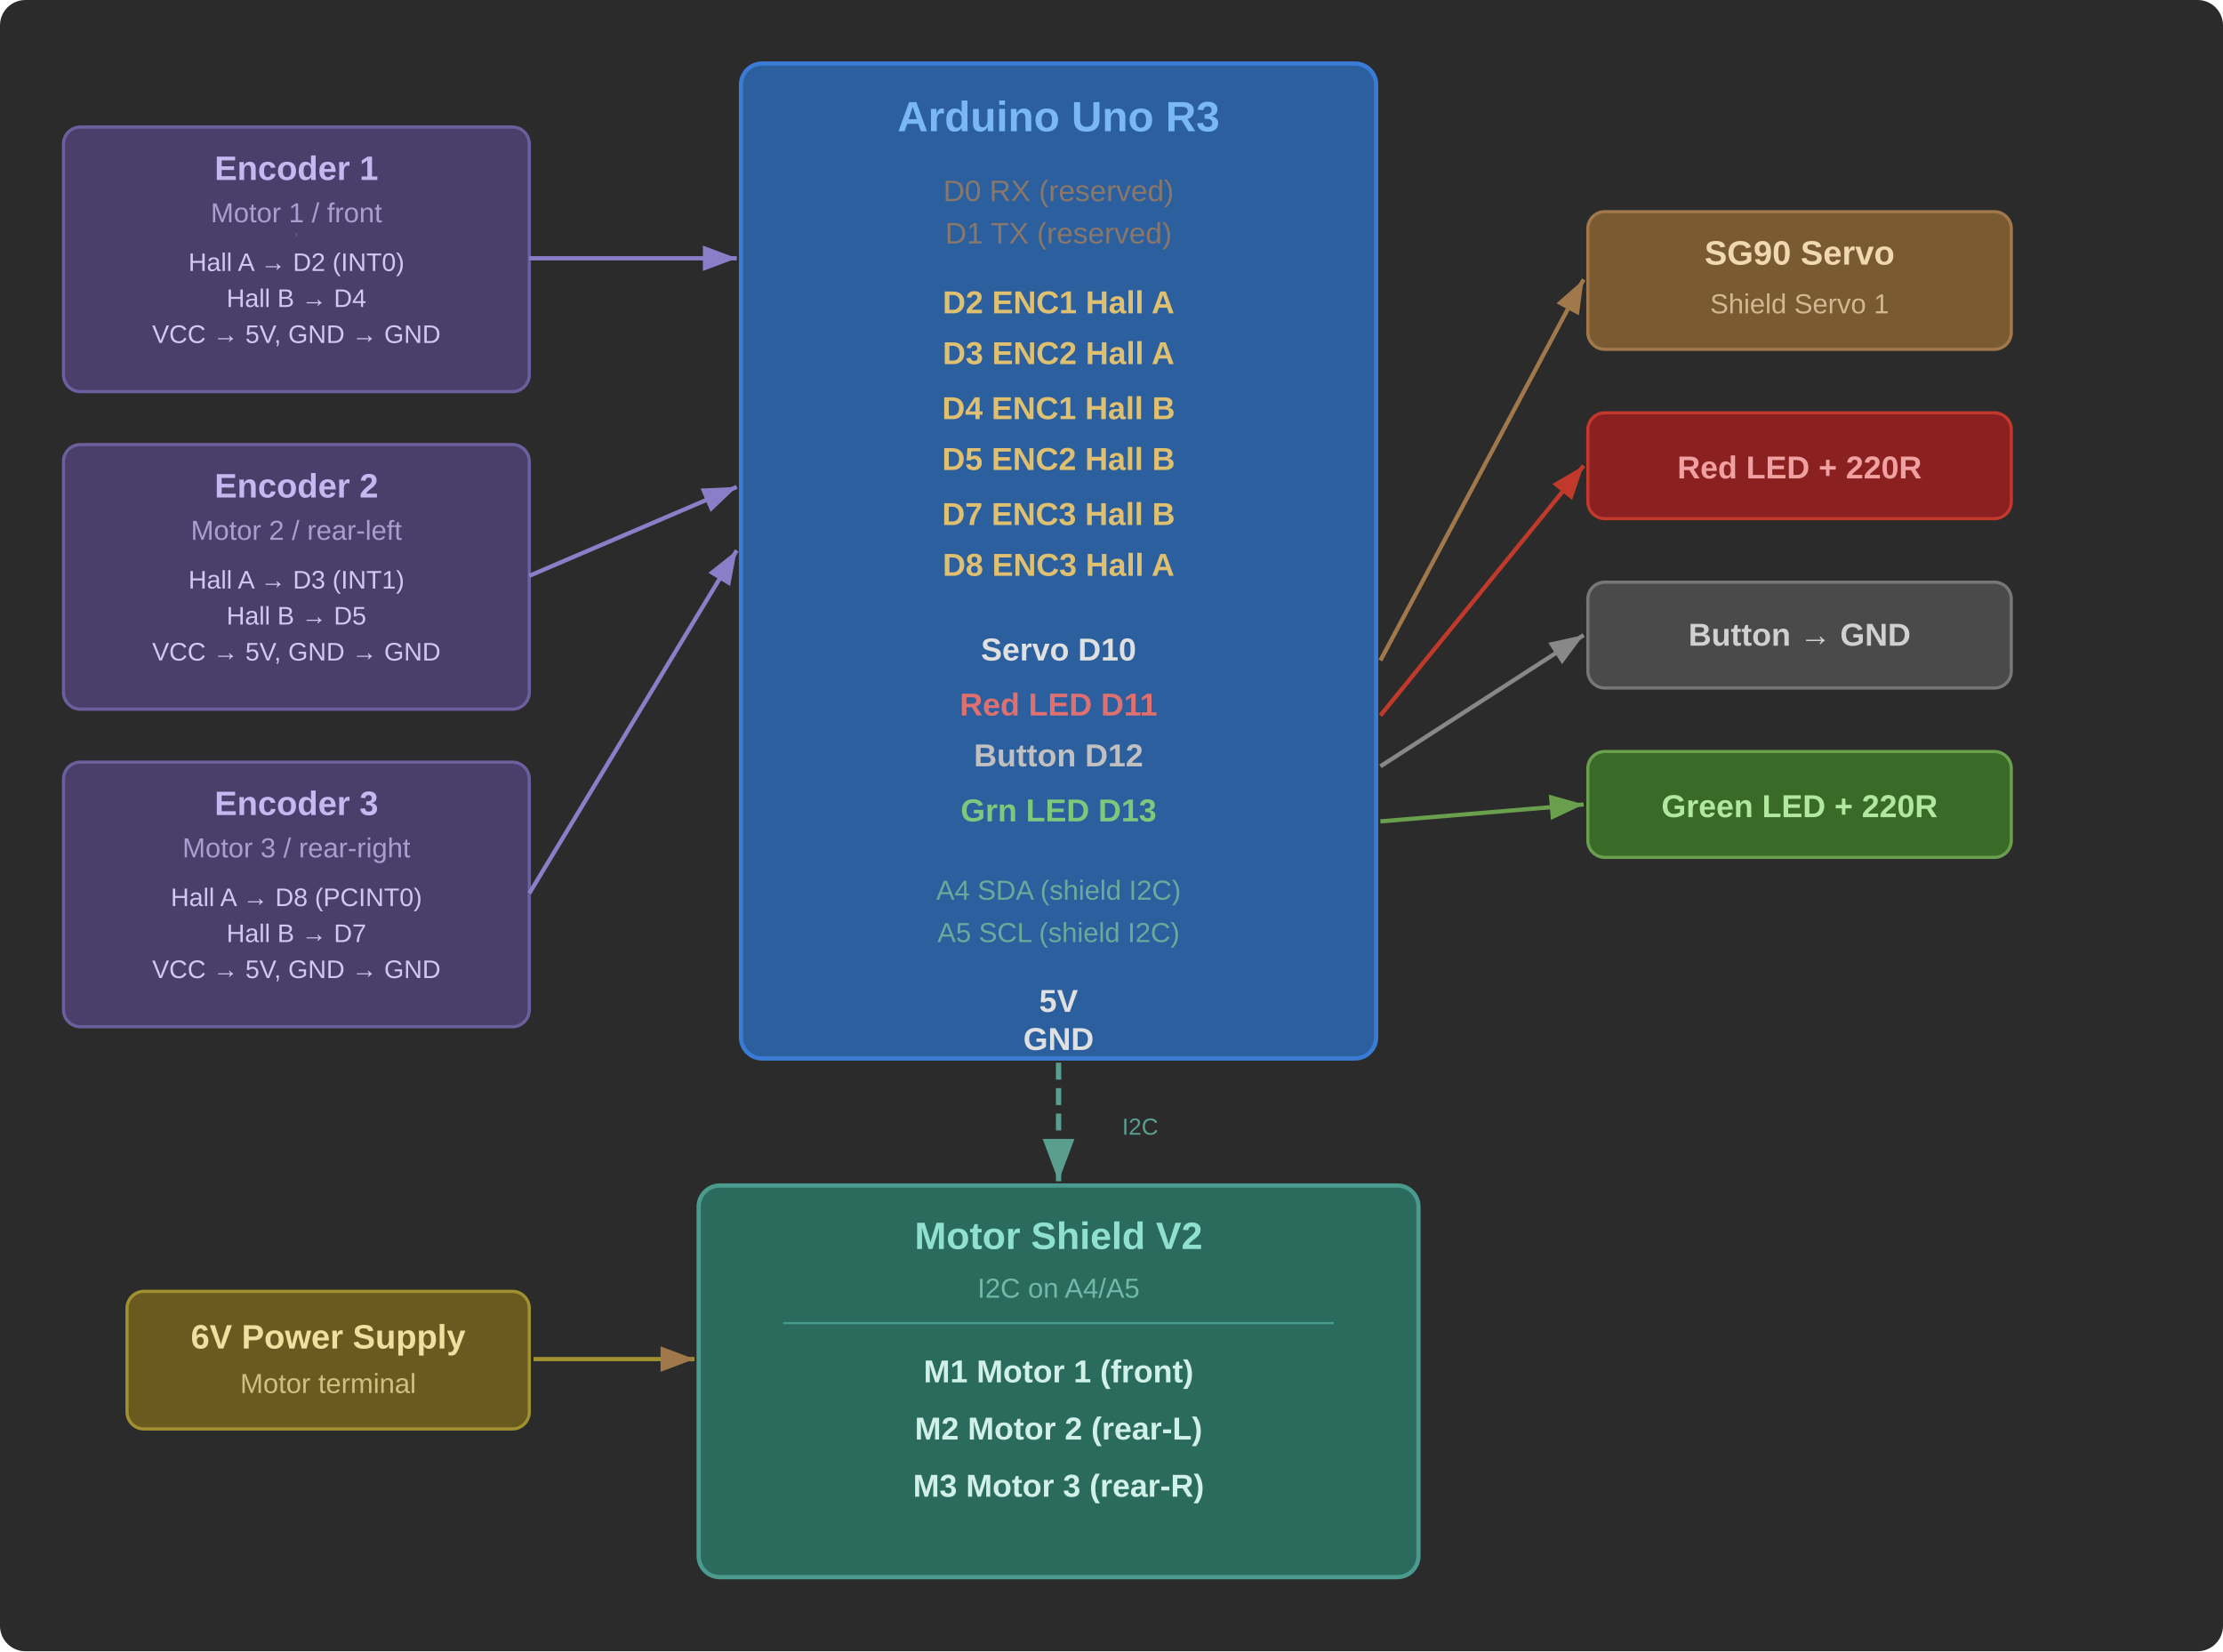
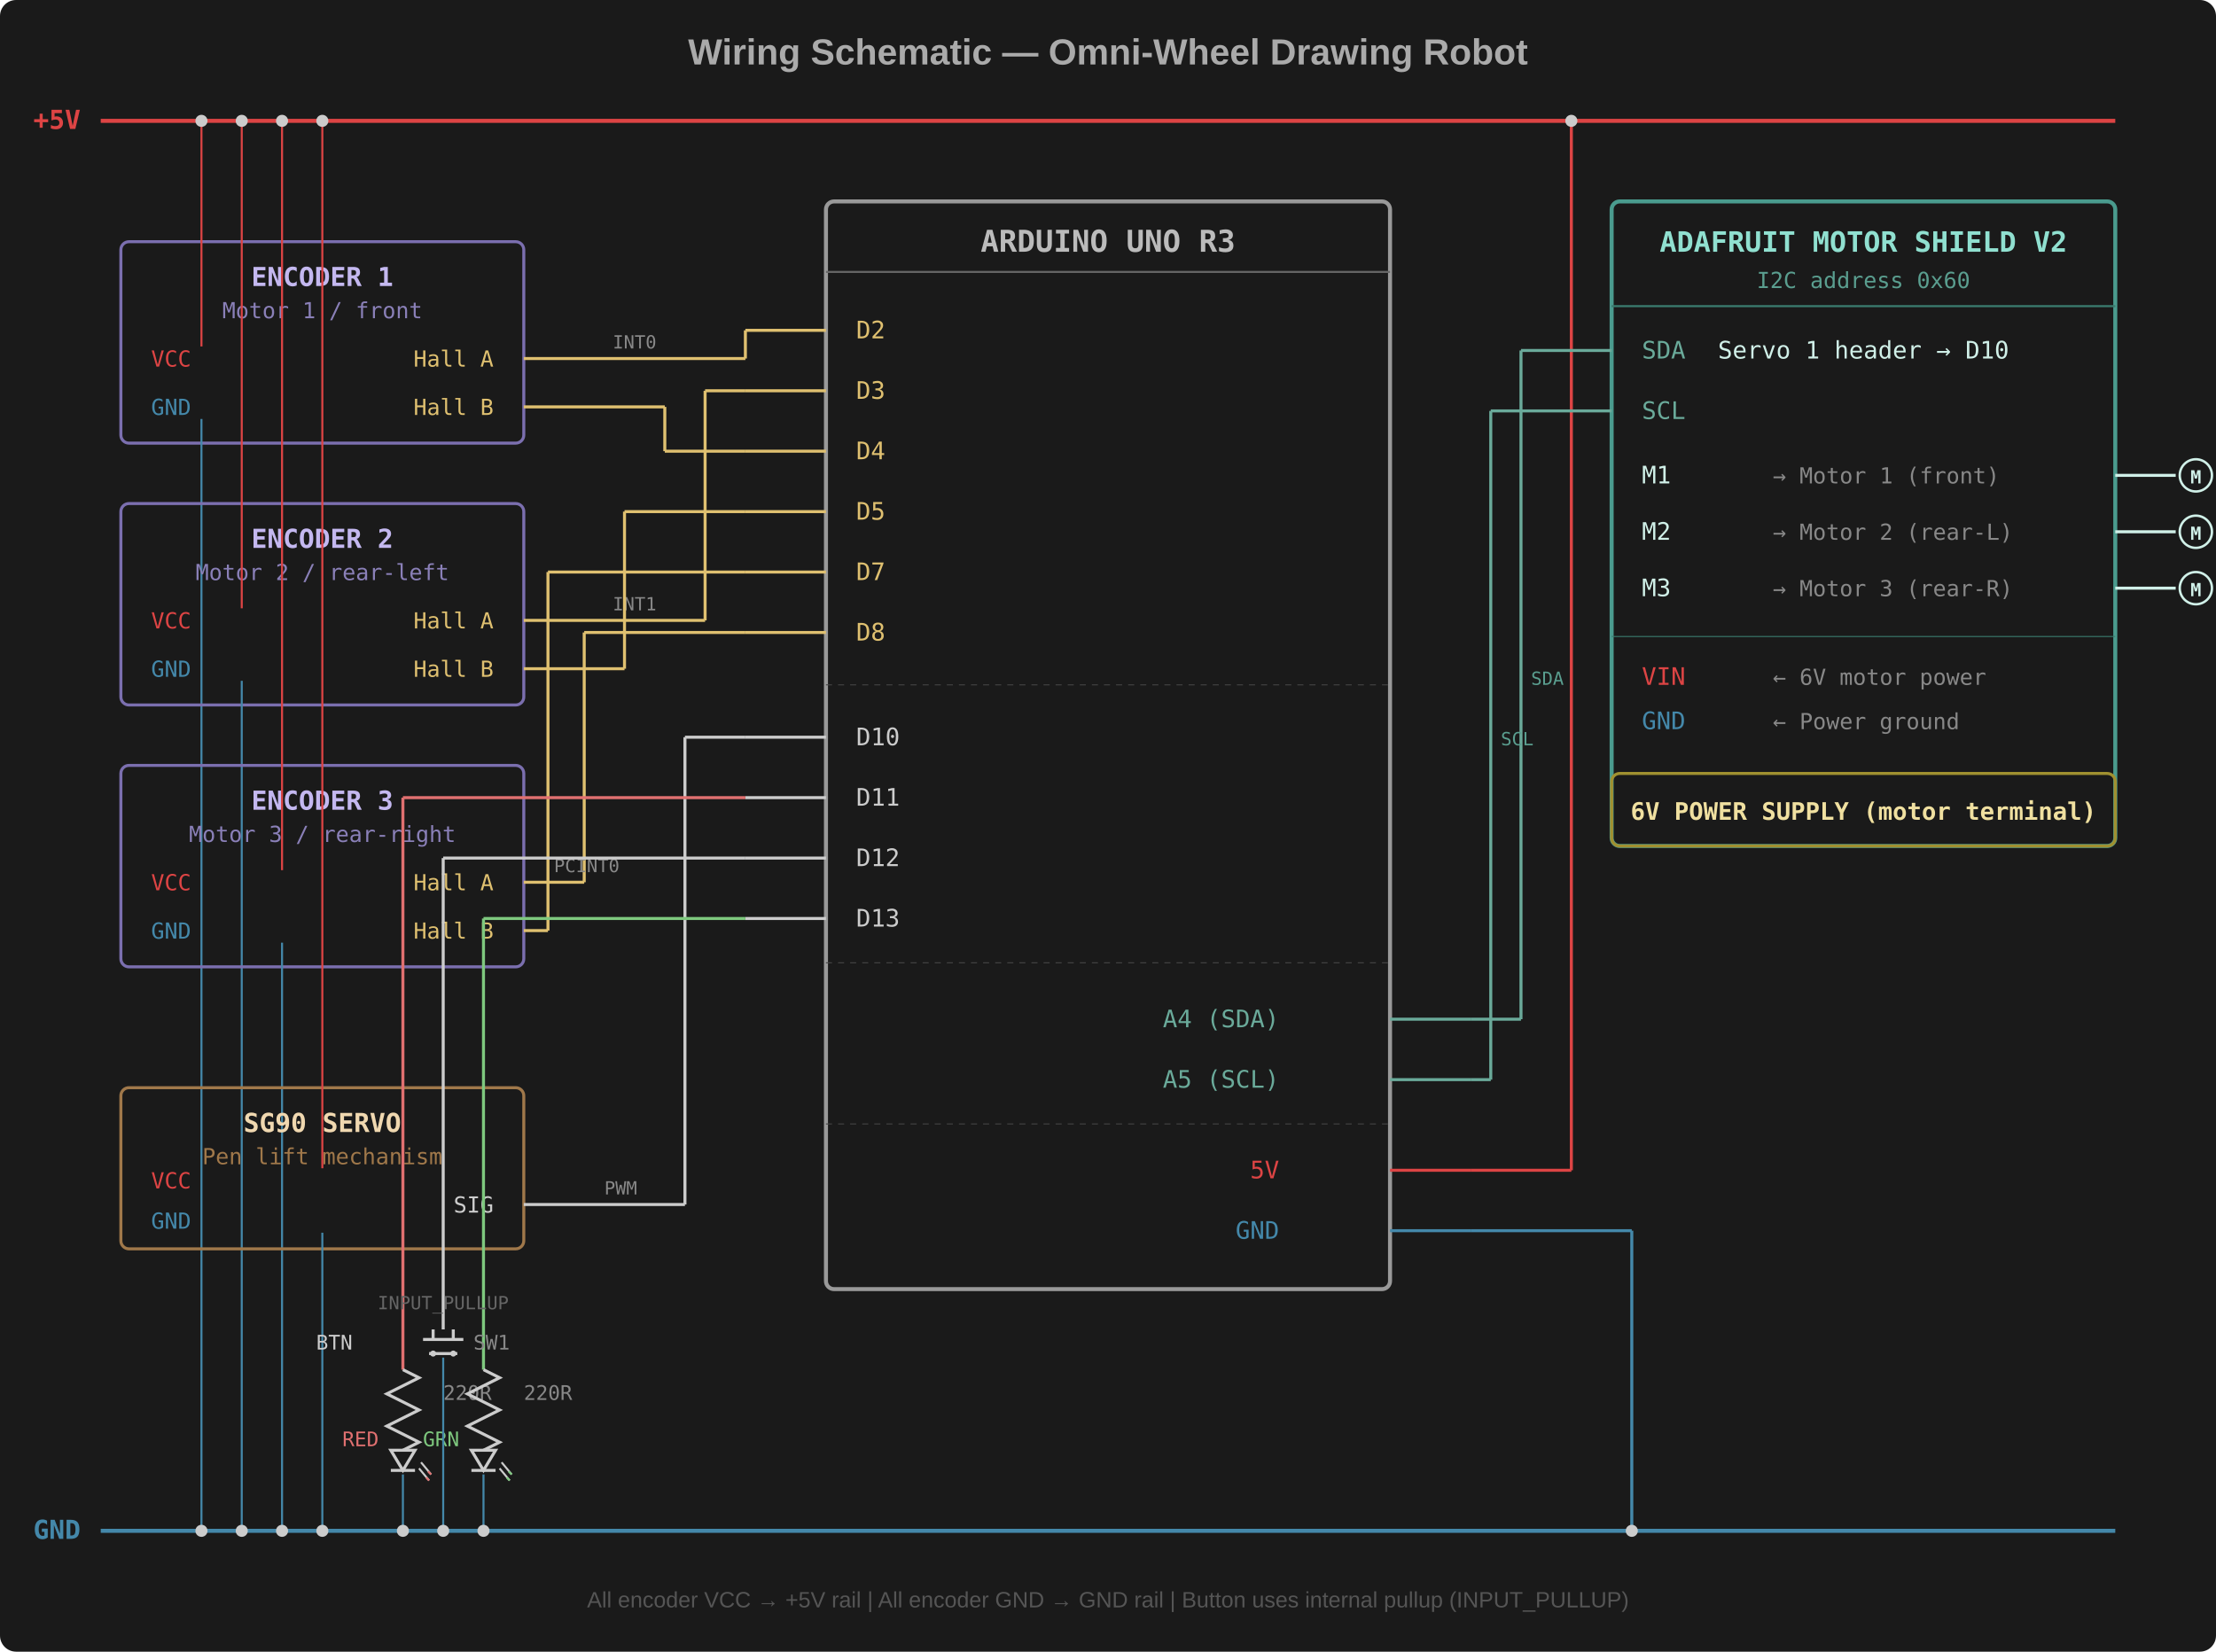
- <svg xmlns="http://www.w3.org/2000/svg" viewBox="0 0 1050 780" font-family="Segoe UI, Arial, sans-serif">
+ <svg xmlns="http://www.w3.org/2000/svg" viewBox="0 0 1100 820" font-family="Consolas, monospace">
  <defs>
-     <marker id="arrow" markerWidth="8" markerHeight="6" refX="8" refY="3" orient="auto">
-       <path d="M0,0 L8,3 L0,6" fill="#999" />
-     </marker>
-     <marker id="arrow-purple" markerWidth="8" markerHeight="6" refX="8" refY="3" orient="auto">
-       <path d="M0,0 L8,3 L0,6" fill="#8b7ec8" />
-     </marker>
-     <marker id="arrow-red" markerWidth="8" markerHeight="6" refX="8" refY="3" orient="auto">
-       <path d="M0,0 L8,3 L0,6" fill="#c0392b" />
-     </marker>
-     <marker id="arrow-green" markerWidth="8" markerHeight="6" refX="8" refY="3" orient="auto">
-       <path d="M0,0 L8,3 L0,6" fill="#6a9f4d" />
-     </marker>
-     <marker id="arrow-brown" markerWidth="8" markerHeight="6" refX="8" refY="3" orient="auto">
-       <path d="M0,0 L8,3 L0,6" fill="#a0784a" />
-     </marker>
-     <marker id="arrow-teal" markerWidth="8" markerHeight="6" refX="8" refY="3" orient="auto">
-       <path d="M0,0 L8,3 L0,6" fill="#5a9e8f" />
-     </marker>
-     <marker id="arrow-gray" markerWidth="8" markerHeight="6" refX="8" refY="3" orient="auto">
-       <path d="M0,0 L8,3 L0,6" fill="#888" />
-     </marker>
+     <g id="gnd">
+       <line x1="0" y1="0" x2="0" y2="8" stroke="#ccc" stroke-width="1.5" />
+       <line x1="-8" y1="8" x2="8" y2="8" stroke="#ccc" stroke-width="1.5" />
+       <line x1="-5" y1="12" x2="5" y2="12" stroke="#ccc" stroke-width="1.5" />
+       <line x1="-2" y1="16" x2="2" y2="16" stroke="#ccc" stroke-width="1.5" />
+     </g>
+     <circle id="junc" r="3" fill="#ccc" />
+     <g id="resistor">
+       <polyline points="0,0 4,-8 12,8 20,-8 28,8 36,-8 40,0" fill="none" stroke="#ccc" stroke-width="1.5" />
+     </g>
+     <g id="led">
+       <polygon points="0,-6 0,6 10,0" fill="none" stroke="#ccc" stroke-width="1.5" />
+       <line x1="10" y1="-6" x2="10" y2="6" stroke="#ccc" stroke-width="1.5" />
+       <line x1="6" y1="-9" x2="12" y2="-14" stroke="#ccc" stroke-width="1" />
+       <line x1="9" y1="-8" x2="15" y2="-13" stroke="#ccc" stroke-width="1" />
+       <polygon points="11,-13 12,-14 10.5,-12.5" fill="#ccc" />
+       <polygon points="14,-12 15,-13 13.5,-11.5" fill="#ccc" />
+     </g>
  </defs>
-   <rect width="1050" height="780" rx="12" fill="#2b2b2b" />
-   <rect x="350" y="30" width="300" height="470" rx="10" fill="#2c5f9e" />
-   <rect x="350" y="30" width="300" height="470" rx="10" fill="none" stroke="#3a7bd5" stroke-width="2" />
-   <text x="500" y="62" text-anchor="middle" fill="#7ab8f5" font-size="20" font-weight="bold">Arduino Uno R3</text>
-   <text x="500" y="95" text-anchor="middle" fill="#88776a" font-size="14">D0 RX (reserved)</text>
-   <text x="500" y="115" text-anchor="middle" fill="#88776a" font-size="14">D1 TX (reserved)</text>
-   <text x="500" y="148" text-anchor="middle" fill="#dfc070" font-size="15" font-weight="bold">D2 ENC1 Hall A</text>
-   <text x="500" y="172" text-anchor="middle" fill="#dfc070" font-size="15" font-weight="bold">D3 ENC2 Hall A</text>
-   <text x="500" y="198" text-anchor="middle" fill="#dfc070" font-size="15" font-weight="bold">D4 ENC1 Hall B</text>
-   <text x="500" y="222" text-anchor="middle" fill="#dfc070" font-size="15" font-weight="bold">D5 ENC2 Hall B</text>
-   <text x="500" y="248" text-anchor="middle" fill="#dfc070" font-size="15" font-weight="bold">D7 ENC3 Hall B</text>
-   <text x="500" y="272" text-anchor="middle" fill="#dfc070" font-size="15" font-weight="bold">D8 ENC3 Hall A</text>
-   <text x="500" y="312" text-anchor="middle" fill="#e0e0e0" font-size="15" font-weight="bold">Servo D10</text>
-   <text x="500" y="338" text-anchor="middle" fill="#e07070" font-size="15" font-weight="bold">Red LED D11</text>
-   <text x="500" y="362" text-anchor="middle" fill="#c0c0c0" font-size="15" font-weight="bold">Button D12</text>
-   <text x="500" y="388" text-anchor="middle" fill="#7ec87e" font-size="15" font-weight="bold">Grn LED D13</text>
-   <text x="500" y="425" text-anchor="middle" fill="#6aaa9a" font-size="13">A4 SDA (shield I2C)</text>
-   <text x="500" y="445" text-anchor="middle" fill="#6aaa9a" font-size="13">A5 SCL (shield I2C)</text>
-   <text x="500" y="478" text-anchor="middle" fill="#e0e0e0" font-size="15" font-weight="bold">5V</text>
-   <text x="500" y="496" text-anchor="middle" fill="#e0e0e0" font-size="15" font-weight="bold">GND</text>
-   <rect x="30" y="60" width="220" height="125" rx="8" fill="#4a3f6b" />
-   <rect x="30" y="60" width="220" height="125" rx="8" fill="none" stroke="#6b5f9e" stroke-width="1.5" />
-   <text x="140" y="85" text-anchor="middle" fill="#c4b8f0" font-size="16" font-weight="bold">Encoder 1</text>
-   <text x="140" y="105" text-anchor="middle" fill="#a89ed0" font-size="13">Motor 1 / front</text>
-   <line x1="140" y1="110" x2="140" y2="112" stroke="#6b5f9e" stroke-width="0.5" />
-   <text x="140" y="128" text-anchor="middle" fill="#d0c8f0" font-size="12">Hall A → D2 (INT0)</text>
-   <text x="140" y="145" text-anchor="middle" fill="#d0c8f0" font-size="12">Hall B → D4</text>
-   <text x="140" y="162" text-anchor="middle" fill="#d0c8f0" font-size="12">VCC → 5V, GND → GND</text>
-   <rect x="30" y="210" width="220" height="125" rx="8" fill="#4a3f6b" />
-   <rect x="30" y="210" width="220" height="125" rx="8" fill="none" stroke="#6b5f9e" stroke-width="1.5" />
-   <text x="140" y="235" text-anchor="middle" fill="#c4b8f0" font-size="16" font-weight="bold">Encoder 2</text>
-   <text x="140" y="255" text-anchor="middle" fill="#a89ed0" font-size="13">Motor 2 / rear-left</text>
-   <text x="140" y="278" text-anchor="middle" fill="#d0c8f0" font-size="12">Hall A → D3 (INT1)</text>
-   <text x="140" y="295" text-anchor="middle" fill="#d0c8f0" font-size="12">Hall B → D5</text>
-   <text x="140" y="312" text-anchor="middle" fill="#d0c8f0" font-size="12">VCC → 5V, GND → GND</text>
-   <rect x="30" y="360" width="220" height="125" rx="8" fill="#4a3f6b" />
-   <rect x="30" y="360" width="220" height="125" rx="8" fill="none" stroke="#6b5f9e" stroke-width="1.5" />
-   <text x="140" y="385" text-anchor="middle" fill="#c4b8f0" font-size="16" font-weight="bold">Encoder 3</text>
-   <text x="140" y="405" text-anchor="middle" fill="#a89ed0" font-size="13">Motor 3 / rear-right</text>
-   <text x="140" y="428" text-anchor="middle" fill="#d0c8f0" font-size="12">Hall A → D8 (PCINT0)</text>
-   <text x="140" y="445" text-anchor="middle" fill="#d0c8f0" font-size="12">Hall B → D7</text>
-   <text x="140" y="462" text-anchor="middle" fill="#d0c8f0" font-size="12">VCC → 5V, GND → GND</text>
-   <rect x="750" y="100" width="200" height="65" rx="8" fill="#7a5a30" />
-   <rect x="750" y="100" width="200" height="65" rx="8" fill="none" stroke="#a0784a" stroke-width="1.5" />
-   <text x="850" y="125" text-anchor="middle" fill="#f0d8b0" font-size="16" font-weight="bold">SG90 Servo</text>
-   <text x="850" y="148" text-anchor="middle" fill="#d0b890" font-size="13">Shield Servo 1</text>
-   <rect x="750" y="195" width="200" height="50" rx="8" fill="#8b2020" />
-   <rect x="750" y="195" width="200" height="50" rx="8" fill="none" stroke="#c0392b" stroke-width="1.5" />
-   <text x="850" y="226" text-anchor="middle" fill="#f0a0a0" font-size="15" font-weight="bold">Red LED + 220R</text>
-   <rect x="750" y="275" width="200" height="50" rx="8" fill="#4a4a4a" />
-   <rect x="750" y="275" width="200" height="50" rx="8" fill="none" stroke="#777" stroke-width="1.5" />
-   <text x="850" y="305" text-anchor="middle" fill="#d0d0d0" font-size="15" font-weight="bold">Button → GND</text>
-   <rect x="750" y="355" width="200" height="50" rx="8" fill="#3a6a28" />
-   <rect x="750" y="355" width="200" height="50" rx="8" fill="none" stroke="#6a9f4d" stroke-width="1.5" />
-   <text x="850" y="386" text-anchor="middle" fill="#b0e8a0" font-size="15" font-weight="bold">Green LED + 220R</text>
-   <rect x="330" y="560" width="340" height="185" rx="10" fill="#2a6b5e" />
-   <rect x="330" y="560" width="340" height="185" rx="10" fill="none" stroke="#4a9b8e" stroke-width="2" />
-   <text x="500" y="590" text-anchor="middle" fill="#90e0d0" font-size="18" font-weight="bold">Motor Shield V2</text>
-   <text x="500" y="613" text-anchor="middle" fill="#70b8a8" font-size="13">I2C on A4/A5</text>
-   <line x1="370" y1="625" x2="630" y2="625" stroke="#4a9b8e" stroke-width="1" />
-   <text x="500" y="653" text-anchor="middle" fill="#d0f0e8" font-size="15" font-weight="bold">M1 Motor 1 (front)</text>
-   <text x="500" y="680" text-anchor="middle" fill="#d0f0e8" font-size="15" font-weight="bold">M2 Motor 2 (rear-L)</text>
-   <text x="500" y="707" text-anchor="middle" fill="#d0f0e8" font-size="15" font-weight="bold">M3 Motor 3 (rear-R)</text>
-   <rect x="60" y="610" width="190" height="65" rx="8" fill="#6b5a20" />
-   <rect x="60" y="610" width="190" height="65" rx="8" fill="none" stroke="#a09030" stroke-width="1.5" />
-   <text x="155" y="637" text-anchor="middle" fill="#f0e0a0" font-size="16" font-weight="bold">6V Power Supply</text>
-   <text x="155" y="658" text-anchor="middle" fill="#d0c080" font-size="13">Motor terminal</text>
-   <line x1="250" y1="122" x2="348" y2="122" stroke="#8b7ec8" stroke-width="2" marker-end="url(#arrow-purple)" />
-   <line x1="250" y1="272" x2="348" y2="230" stroke="#8b7ec8" stroke-width="2" marker-end="url(#arrow-purple)" />
-   <line x1="250" y1="422" x2="348" y2="260" stroke="#8b7ec8" stroke-width="2" marker-end="url(#arrow-purple)" />
-   <line x1="652" y1="312" x2="748" y2="132" stroke="#a0784a" stroke-width="2" marker-end="url(#arrow-brown)" />
-   <line x1="652" y1="338" x2="748" y2="220" stroke="#c0392b" stroke-width="2" marker-end="url(#arrow-red)" />
-   <line x1="652" y1="362" x2="748" y2="300" stroke="#888" stroke-width="2" marker-end="url(#arrow-gray)" />
-   <line x1="652" y1="388" x2="748" y2="380" stroke="#6a9f4d" stroke-width="2" marker-end="url(#arrow-green)" />
-   <line x1="500" y1="502" x2="500" y2="558" stroke="#5a9e8f" stroke-width="2.5" stroke-dasharray="8,4" marker-end="url(#arrow-teal)" />
-   <text x="530" y="536" fill="#5a9e8f" font-size="11">I2C</text>
-   <line x1="252" y1="642" x2="328" y2="642" stroke="#a09030" stroke-width="2" marker-end="url(#arrow-brown)" />
+   <rect width="1100" height="820" rx="8" fill="#1a1a1a" />
+   <text x="550" y="32" text-anchor="middle" fill="#aaa" font-size="18" font-weight="bold" font-family="Segoe UI, Arial, sans-serif">Wiring Schematic — Omni-Wheel Drawing Robot</text>
+   <line x1="50" y1="60" x2="1050" y2="60" stroke="#d44" stroke-width="2" />
+   <text x="40" y="64" text-anchor="end" fill="#d44" font-size="13" font-weight="bold">+5V</text>
+   <line x1="50" y1="760" x2="1050" y2="760" stroke="#48a" stroke-width="2" />
+   <text x="40" y="764" text-anchor="end" fill="#48a" font-size="13" font-weight="bold">GND</text>
+   <rect x="410" y="100" width="280" height="540" rx="4" fill="none" stroke="#999" stroke-width="2" />
+   <text x="550" y="125" text-anchor="middle" fill="#bbb" font-size="15" font-weight="bold">ARDUINO UNO R3</text>
+   <line x1="410" y1="135" x2="690" y2="135" stroke="#666" stroke-width="1" />
+   <text x="425" y="168" fill="#dfc070" font-size="12">D2</text>
+   <text x="425" y="198" fill="#dfc070" font-size="12">D3</text>
+   <text x="425" y="228" fill="#dfc070" font-size="12">D4</text>
+   <text x="425" y="258" fill="#dfc070" font-size="12">D5</text>
+   <text x="425" y="288" fill="#dfc070" font-size="12">D7</text>
+   <text x="425" y="318" fill="#dfc070" font-size="12">D8</text>
+   <line x1="410" y1="340" x2="690" y2="340" stroke="#444" stroke-width="0.5" stroke-dasharray="3,3" />
+   <text x="425" y="370" fill="#ccc" font-size="12">D10</text>
+   <text x="425" y="400" fill="#ccc" font-size="12">D11</text>
+   <text x="425" y="430" fill="#ccc" font-size="12">D12</text>
+   <text x="425" y="460" fill="#ccc" font-size="12">D13</text>
+   <line x1="410" y1="478" x2="690" y2="478" stroke="#444" stroke-width="0.5" stroke-dasharray="3,3" />
+   <text x="635" y="510" fill="#6aaa9a" font-size="12" text-anchor="end">A4 (SDA)</text>
+   <text x="635" y="540" fill="#6aaa9a" font-size="12" text-anchor="end">A5 (SCL)</text>
+   <line x1="410" y1="558" x2="690" y2="558" stroke="#444" stroke-width="0.5" stroke-dasharray="3,3" />
+   <text x="635" y="585" fill="#d44" font-size="12" text-anchor="end">5V</text>
+   <text x="635" y="615" fill="#48a" font-size="12" text-anchor="end">GND</text>
+   <line x1="410" y1="164" x2="370" y2="164" stroke="#dfc070" stroke-width="1.5" />
+   <line x1="410" y1="194" x2="370" y2="194" stroke="#dfc070" stroke-width="1.5" />
+   <line x1="410" y1="224" x2="370" y2="224" stroke="#dfc070" stroke-width="1.5" />
+   <line x1="410" y1="254" x2="370" y2="254" stroke="#dfc070" stroke-width="1.5" />
+   <line x1="410" y1="284" x2="370" y2="284" stroke="#dfc070" stroke-width="1.5" />
+   <line x1="410" y1="314" x2="370" y2="314" stroke="#dfc070" stroke-width="1.5" />
+   <line x1="410" y1="366" x2="370" y2="366" stroke="#ccc" stroke-width="1.5" />
+   <line x1="410" y1="396" x2="370" y2="396" stroke="#ccc" stroke-width="1.5" />
+   <line x1="410" y1="426" x2="370" y2="426" stroke="#ccc" stroke-width="1.5" />
+   <line x1="410" y1="456" x2="370" y2="456" stroke="#ccc" stroke-width="1.5" />
+   <line x1="690" y1="506" x2="730" y2="506" stroke="#6aaa9a" stroke-width="1.5" />
+   <line x1="690" y1="536" x2="730" y2="536" stroke="#6aaa9a" stroke-width="1.5" />
+   <line x1="690" y1="581" x2="730" y2="581" stroke="#d44" stroke-width="1.5" />
+   <line x1="690" y1="611" x2="730" y2="611" stroke="#48a" stroke-width="1.5" />
+   <line x1="730" y1="581" x2="780" y2="581" stroke="#d44" stroke-width="1.5" />
+   <line x1="780" y1="581" x2="780" y2="60" stroke="#d44" stroke-width="1.5" />
+   <use href="#junc" x="780" y="60" fill="#d44" />
+   <line x1="730" y1="611" x2="810" y2="611" stroke="#48a" stroke-width="1.5" />
+   <line x1="810" y1="611" x2="810" y2="760" stroke="#48a" stroke-width="1.5" />
+   <use href="#junc" x="810" y="760" fill="#48a" />
+   <rect x="60" y="120" width="200" height="100" rx="4" fill="none" stroke="#7b6faf" stroke-width="1.5" />
+   <text x="160" y="142" text-anchor="middle" fill="#c4b8f0" font-size="13" font-weight="bold">ENCODER 1</text>
+   <text x="160" y="158" text-anchor="middle" fill="#8a80b8" font-size="11">Motor 1 / front</text>
+   <text x="245" y="182" fill="#dfc070" font-size="11" text-anchor="end">Hall A</text>
+   <text x="245" y="206" fill="#dfc070" font-size="11" text-anchor="end">Hall B</text>
+   <text x="75" y="182" fill="#d44" font-size="11">VCC</text>
+   <line x1="100" y1="172" x2="100" y2="60" stroke="#d44" stroke-width="1" />
+   <use href="#junc" x="100" y="60" fill="#d44" />
+   <text x="75" y="206" fill="#48a" font-size="11">GND</text>
+   <line x1="100" y1="208" x2="100" y2="760" stroke="#48a" stroke-width="1" />
+   <use href="#junc" x="100" y="760" fill="#48a" />
+   <line x1="260" y1="178" x2="370" y2="178" stroke="#dfc070" stroke-width="1.5" />
+   <line x1="370" y1="178" x2="370" y2="164" stroke="#dfc070" stroke-width="1.5" />
+   <text x="315" y="173" text-anchor="middle" fill="#888" font-size="9">INT0</text>
+   <line x1="260" y1="202" x2="330" y2="202" stroke="#dfc070" stroke-width="1.5" />
+   <line x1="330" y1="202" x2="330" y2="224" stroke="#dfc070" stroke-width="1.5" />
+   <line x1="330" y1="224" x2="370" y2="224" stroke="#dfc070" stroke-width="1.5" />
+   <rect x="60" y="250" width="200" height="100" rx="4" fill="none" stroke="#7b6faf" stroke-width="1.5" />
+   <text x="160" y="272" text-anchor="middle" fill="#c4b8f0" font-size="13" font-weight="bold">ENCODER 2</text>
+   <text x="160" y="288" text-anchor="middle" fill="#8a80b8" font-size="11">Motor 2 / rear-left</text>
+   <text x="245" y="312" fill="#dfc070" font-size="11" text-anchor="end">Hall A</text>
+   <text x="245" y="336" fill="#dfc070" font-size="11" text-anchor="end">Hall B</text>
+   <text x="75" y="312" fill="#d44" font-size="11">VCC</text>
+   <line x1="120" y1="302" x2="120" y2="60" stroke="#d44" stroke-width="1" />
+   <use href="#junc" x="120" y="60" fill="#d44" />
+   <text x="75" y="336" fill="#48a" font-size="11">GND</text>
+   <line x1="120" y1="338" x2="120" y2="760" stroke="#48a" stroke-width="1" />
+   <use href="#junc" x="120" y="760" fill="#48a" />
+   <line x1="260" y1="308" x2="350" y2="308" stroke="#dfc070" stroke-width="1.5" />
+   <line x1="350" y1="308" x2="350" y2="194" stroke="#dfc070" stroke-width="1.5" />
+   <line x1="350" y1="194" x2="370" y2="194" stroke="#dfc070" stroke-width="1.5" />
+   <text x="315" y="303" text-anchor="middle" fill="#888" font-size="9">INT1</text>
+   <line x1="260" y1="332" x2="310" y2="332" stroke="#dfc070" stroke-width="1.5" />
+   <line x1="310" y1="332" x2="310" y2="254" stroke="#dfc070" stroke-width="1.5" />
+   <line x1="310" y1="254" x2="370" y2="254" stroke="#dfc070" stroke-width="1.5" />
+   <rect x="60" y="380" width="200" height="100" rx="4" fill="none" stroke="#7b6faf" stroke-width="1.5" />
+   <text x="160" y="402" text-anchor="middle" fill="#c4b8f0" font-size="13" font-weight="bold">ENCODER 3</text>
+   <text x="160" y="418" text-anchor="middle" fill="#8a80b8" font-size="11">Motor 3 / rear-right</text>
+   <text x="245" y="442" fill="#dfc070" font-size="11" text-anchor="end">Hall A</text>
+   <text x="245" y="466" fill="#dfc070" font-size="11" text-anchor="end">Hall B</text>
+   <text x="75" y="442" fill="#d44" font-size="11">VCC</text>
+   <line x1="140" y1="432" x2="140" y2="60" stroke="#d44" stroke-width="1" />
+   <use href="#junc" x="140" y="60" fill="#d44" />
+   <text x="75" y="466" fill="#48a" font-size="11">GND</text>
+   <line x1="140" y1="468" x2="140" y2="760" stroke="#48a" stroke-width="1" />
+   <use href="#junc" x="140" y="760" fill="#48a" />
+   <line x1="260" y1="438" x2="290" y2="438" stroke="#dfc070" stroke-width="1.5" />
+   <line x1="290" y1="438" x2="290" y2="314" stroke="#dfc070" stroke-width="1.5" />
+   <line x1="290" y1="314" x2="370" y2="314" stroke="#dfc070" stroke-width="1.5" />
+   <text x="275" y="433" fill="#888" font-size="9">PCINT0</text>
+   <line x1="260" y1="462" x2="272" y2="462" stroke="#dfc070" stroke-width="1.5" />
+   <line x1="272" y1="462" x2="272" y2="284" stroke="#dfc070" stroke-width="1.5" />
+   <line x1="272" y1="284" x2="370" y2="284" stroke="#dfc070" stroke-width="1.5" />
+   <rect x="60" y="540" width="200" height="80" rx="4" fill="none" stroke="#a0784a" stroke-width="1.5" />
+   <text x="160" y="562" text-anchor="middle" fill="#f0d8b0" font-size="13" font-weight="bold">SG90 SERVO</text>
+   <text x="160" y="578" text-anchor="middle" fill="#a0784a" font-size="11">Pen lift mechanism</text>
+   <text x="245" y="602" fill="#ccc" font-size="11" text-anchor="end">SIG</text>
+   <text x="75" y="590" fill="#d44" font-size="11">VCC</text>
+   <text x="75" y="610" fill="#48a" font-size="11">GND</text>
+   <line x1="160" y1="580" x2="160" y2="60" stroke="#d44" stroke-width="1" />
+   <use href="#junc" x="160" y="60" fill="#d44" />
+   <line x1="160" y1="612" x2="160" y2="760" stroke="#48a" stroke-width="1" />
+   <use href="#junc" x="160" y="760" fill="#48a" />
+   <line x1="260" y1="598" x2="340" y2="598" stroke="#ccc" stroke-width="1.5" />
+   <line x1="340" y1="598" x2="340" y2="366" stroke="#ccc" stroke-width="1.5" />
+   <line x1="340" y1="366" x2="370" y2="366" stroke="#ccc" stroke-width="1.5" />
+   <text x="300" y="593" fill="#888" font-size="9">PWM</text>
+   <line x1="370" y1="396" x2="200" y2="396" stroke="#e07070" stroke-width="1.5" />
+   <line x1="200" y1="396" x2="200" y2="680" stroke="#e07070" stroke-width="1.5" />
+   <g transform="translate(200, 680) rotate(90)">
+     <use href="#resistor" stroke="#e07070" />
+   </g>
+   <text x="220" y="695" fill="#888" font-size="10">220R</text>
+   <g transform="translate(200, 720) rotate(90)">
+     <use href="#led" stroke="#e07070" />
+   </g>
+   <text x="188" y="718" fill="#e07070" font-size="10" text-anchor="end">RED</text>
+   <line x1="200" y1="732" x2="200" y2="760" stroke="#48a" stroke-width="1" />
+   <use href="#junc" x="200" y="760" fill="#48a" />
+   <line x1="370" y1="456" x2="240" y2="456" stroke="#7ec87e" stroke-width="1.5" />
+   <line x1="240" y1="456" x2="240" y2="680" stroke="#7ec87e" stroke-width="1.5" />
+   <g transform="translate(240, 680) rotate(90)">
+     <use href="#resistor" stroke="#7ec87e" />
+   </g>
+   <text x="260" y="695" fill="#888" font-size="10">220R</text>
+   <g transform="translate(240, 720) rotate(90)">
+     <use href="#led" stroke="#7ec87e" />
+   </g>
+   <text x="228" y="718" fill="#7ec87e" font-size="10" text-anchor="end">GRN</text>
+   <line x1="240" y1="732" x2="240" y2="760" stroke="#48a" stroke-width="1" />
+   <use href="#junc" x="240" y="760" fill="#48a" />
+   <line x1="370" y1="426" x2="220" y2="426" stroke="#ccc" stroke-width="1.5" />
+   <line x1="220" y1="426" x2="220" y2="660" stroke="#ccc" stroke-width="1.5" />
+   <line x1="215" y1="660" x2="215" y2="665" stroke="#ccc" stroke-width="1.5" />
+   <line x1="225" y1="660" x2="225" y2="665" stroke="#ccc" stroke-width="1.5" />
+   <line x1="210" y1="665" x2="230" y2="665" stroke="#ccc" stroke-width="1.5" />
+   <line x1="213" y1="672" x2="220" y2="672" stroke="#ccc" stroke-width="1.5" />
+   <line x1="220" y1="672" x2="227" y2="672" stroke="#ccc" stroke-width="1.5" />
+   <circle cx="215" cy="672" r="1.5" fill="#ccc" />
+   <circle cx="225" cy="672" r="1.5" fill="#ccc" />
+   <text x="235" y="670" fill="#888" font-size="10">SW1</text>
+   <text x="175" y="670" fill="#ccc" font-size="10" text-anchor="end">BTN</text>
+   <line x1="220" y1="674" x2="220" y2="760" stroke="#48a" stroke-width="1" />
+   <use href="#junc" x="220" y="760" fill="#48a" />
+   <text x="220" y="650" text-anchor="middle" fill="#666" font-size="9">INPUT_PULLUP</text>
+   <rect x="800" y="100" width="250" height="320" rx="4" fill="none" stroke="#4a9b8e" stroke-width="2" />
+   <text x="925" y="125" text-anchor="middle" fill="#90e0d0" font-size="14" font-weight="bold">ADAFRUIT MOTOR SHIELD V2</text>
+   <text x="925" y="143" text-anchor="middle" fill="#5a9e8f" font-size="11">I2C address 0x60</text>
+   <line x1="800" y1="152" x2="1050" y2="152" stroke="#3a7b6e" stroke-width="1" />
+   <text x="815" y="178" fill="#6aaa9a" font-size="12">SDA</text>
+   <text x="815" y="208" fill="#6aaa9a" font-size="12">SCL</text>
+   <line x1="730" y1="506" x2="755" y2="506" stroke="#6aaa9a" stroke-width="1.5" />
+   <line x1="755" y1="506" x2="755" y2="174" stroke="#6aaa9a" stroke-width="1.5" />
+   <line x1="755" y1="174" x2="800" y2="174" stroke="#6aaa9a" stroke-width="1.5" />
+   <text x="760" y="340" fill="#5a9e8f" font-size="9">SDA</text>
+   <line x1="730" y1="536" x2="740" y2="536" stroke="#6aaa9a" stroke-width="1.5" />
+   <line x1="740" y1="536" x2="740" y2="204" stroke="#6aaa9a" stroke-width="1.5" />
+   <line x1="740" y1="204" x2="800" y2="204" stroke="#6aaa9a" stroke-width="1.5" />
+   <text x="745" y="370" fill="#5a9e8f" font-size="9">SCL</text>
+   <text x="925" y="178" text-anchor="middle" fill="#d0f0e8" font-size="12">Servo 1 header → D10</text>
+   <line x1="800" y1="152" x2="1050" y2="152" stroke="#3a7b6e" stroke-width="0.5" />
+   <text x="815" y="240" fill="#d0f0e8" font-size="12">M1</text>
+   <text x="880" y="240" fill="#888" font-size="11">→ Motor 1 (front)</text>
+   <text x="815" y="268" fill="#d0f0e8" font-size="12">M2</text>
+   <text x="880" y="268" fill="#888" font-size="11">→ Motor 2 (rear-L)</text>
+   <text x="815" y="296" fill="#d0f0e8" font-size="12">M3</text>
+   <text x="880" y="296" fill="#888" font-size="11">→ Motor 3 (rear-R)</text>
+   <line x1="800" y1="316" x2="1050" y2="316" stroke="#3a7b6e" stroke-width="0.5" />
+   <text x="815" y="340" fill="#d44" font-size="12">VIN</text>
+   <text x="880" y="340" fill="#888" font-size="11">← 6V motor power</text>
+   <text x="815" y="362" fill="#48a" font-size="12">GND</text>
+   <text x="880" y="362" fill="#888" font-size="11">← Power ground</text>
+   <rect x="800" y="384" width="250" height="36" rx="4" fill="none" stroke="#a09030" stroke-width="1.5" />
+   <text x="925" y="407" text-anchor="middle" fill="#f0e0a0" font-size="12" font-weight="bold">6V POWER SUPPLY (motor terminal)</text>
+   <line x1="1050" y1="236" x2="1080" y2="236" stroke="#d0f0e8" stroke-width="1.5" />
+   <line x1="1050" y1="264" x2="1080" y2="264" stroke="#d0f0e8" stroke-width="1.5" />
+   <line x1="1050" y1="292" x2="1080" y2="292" stroke="#d0f0e8" stroke-width="1.5" />
+   <circle cx="1090" cy="236" r="8" fill="none" stroke="#d0f0e8" stroke-width="1.2" />
+   <text x="1090" y="240" text-anchor="middle" fill="#d0f0e8" font-size="9" font-weight="bold">M</text>
+   <circle cx="1090" cy="264" r="8" fill="none" stroke="#d0f0e8" stroke-width="1.2" />
+   <text x="1090" y="268" text-anchor="middle" fill="#d0f0e8" font-size="9" font-weight="bold">M</text>
+   <circle cx="1090" cy="292" r="8" fill="none" stroke="#d0f0e8" stroke-width="1.2" />
+   <text x="1090" y="296" text-anchor="middle" fill="#d0f0e8" font-size="9" font-weight="bold">M</text>
+   <text x="550" y="798" text-anchor="middle" fill="#555" font-size="11" font-family="Segoe UI, Arial, sans-serif">All encoder VCC → +5V rail | All encoder GND → GND rail | Button uses internal pullup (INPUT_PULLUP)</text>
</svg>
